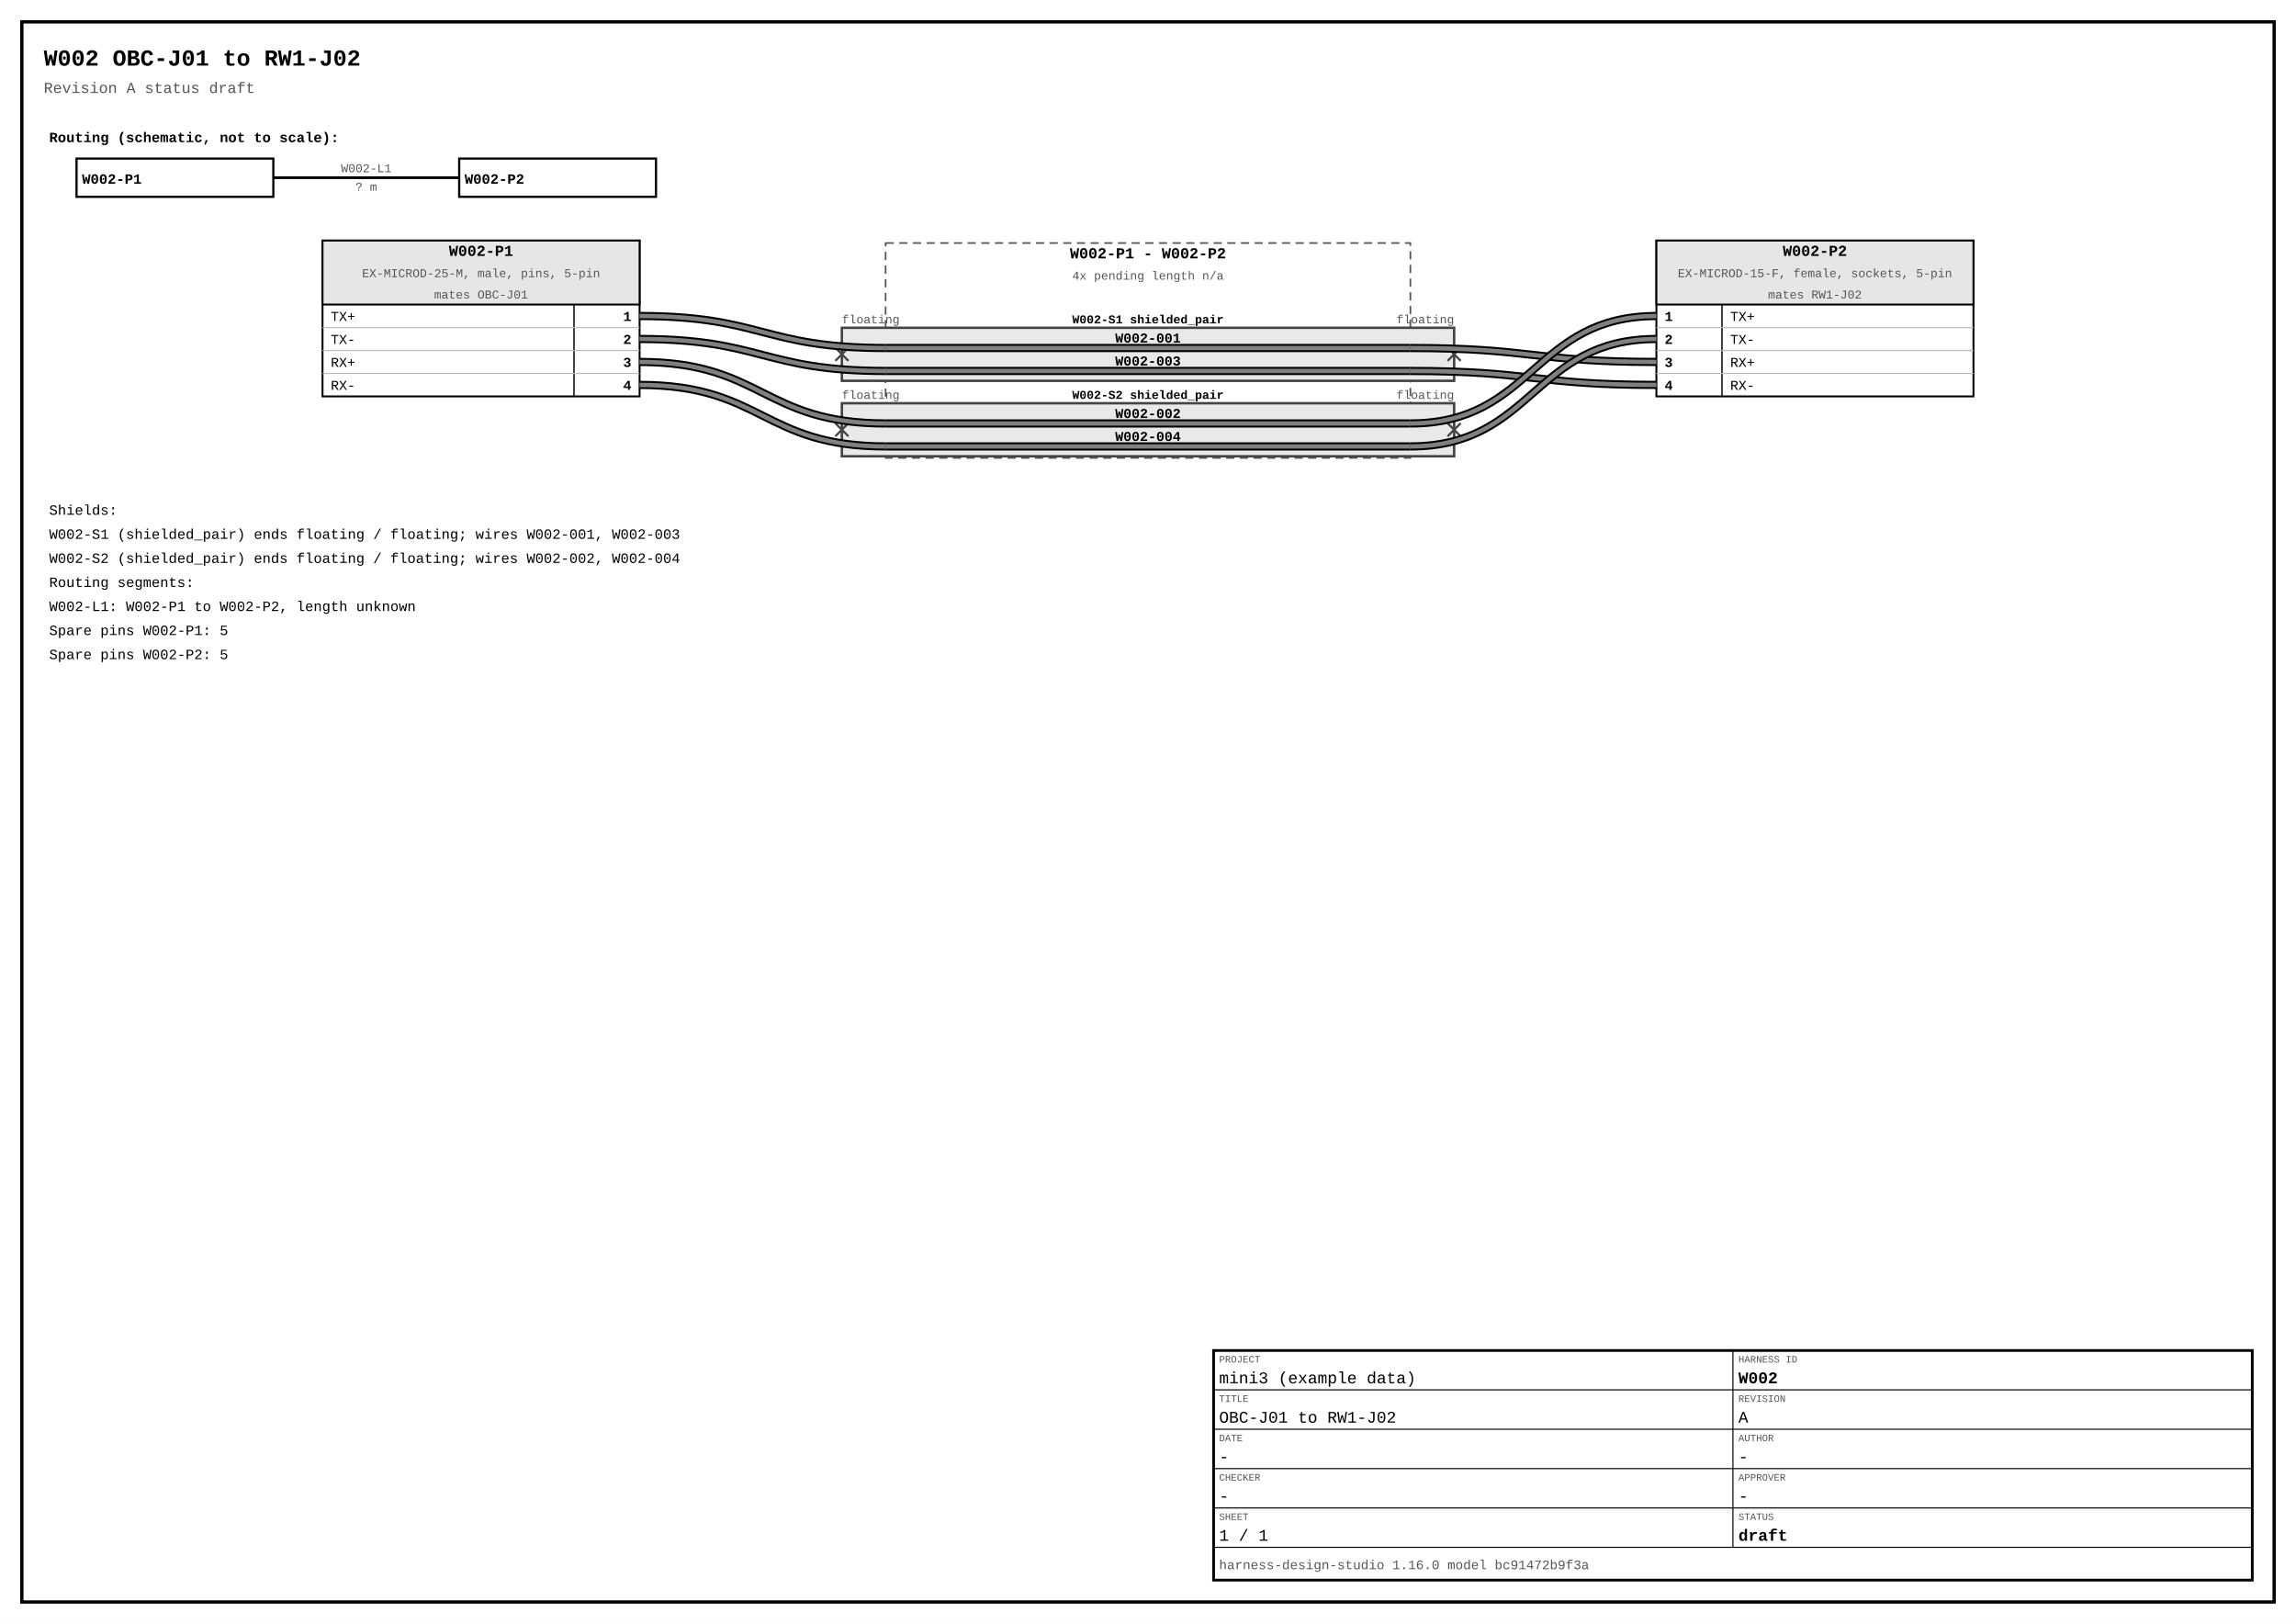
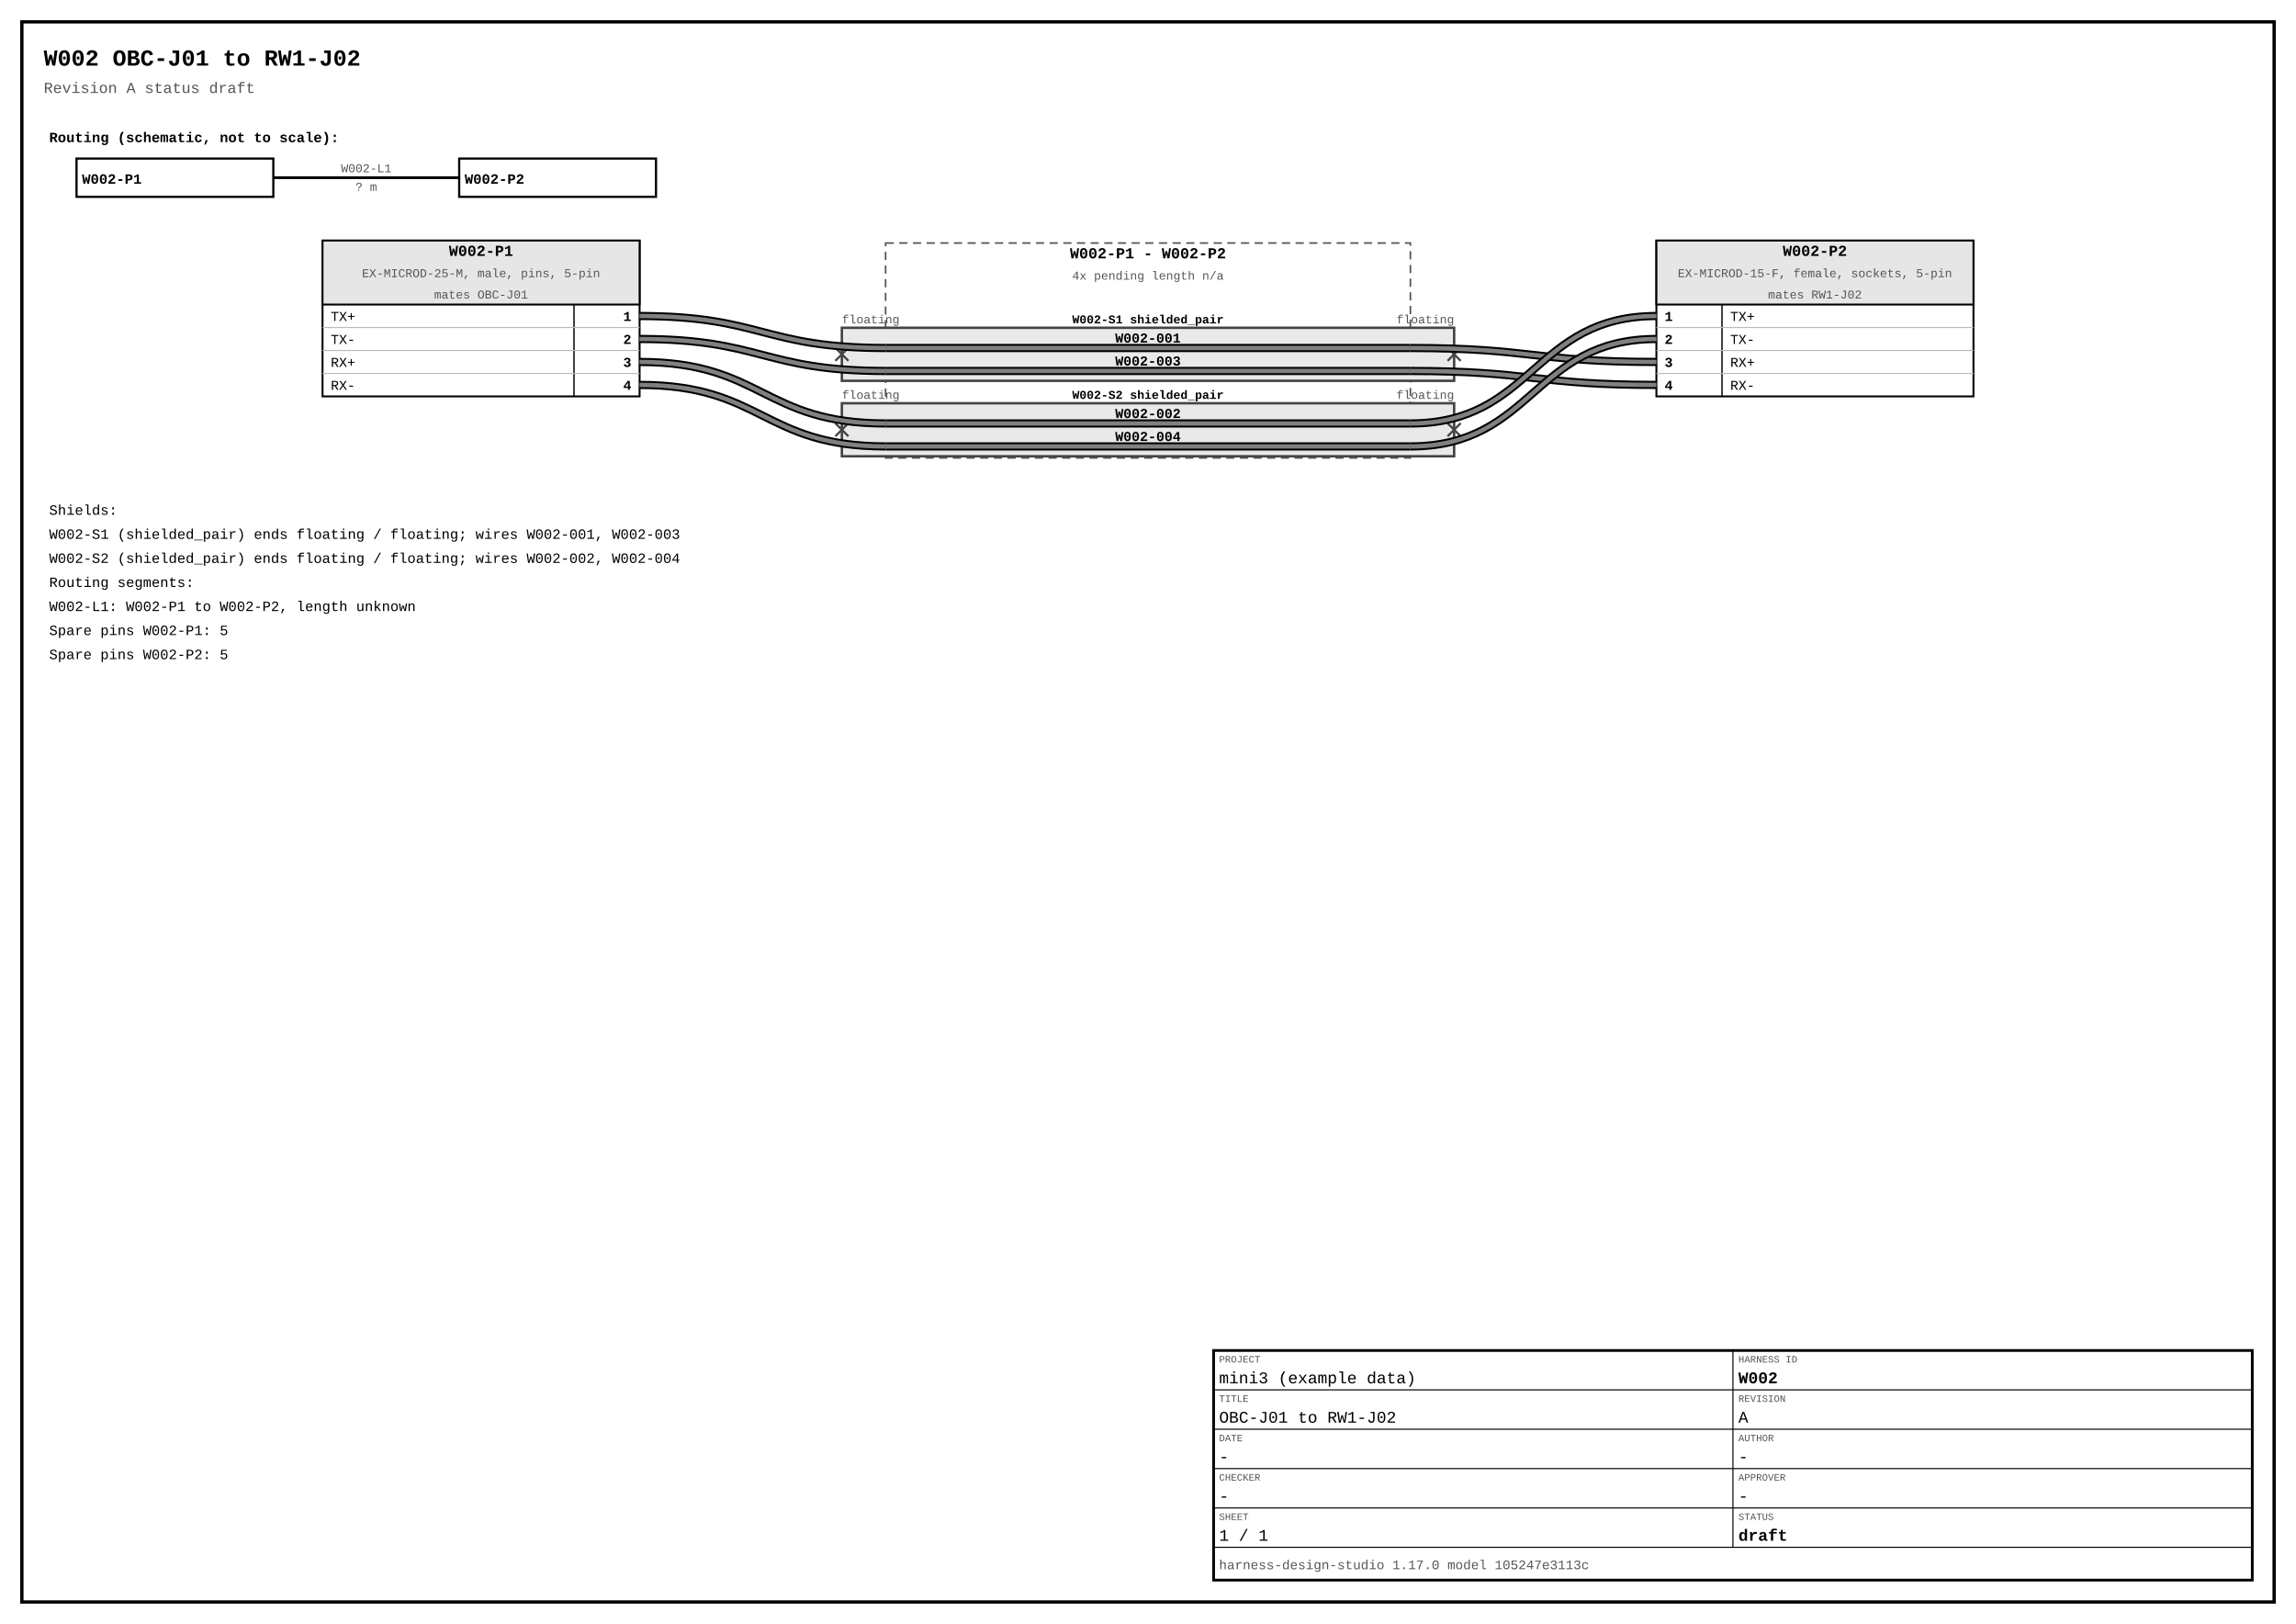
<svg xmlns="http://www.w3.org/2000/svg" width="420mm" height="297mm" viewBox="0 0 420 297" font-family="Courier New, Courier, monospace">
  <rect x="0" y="0" width="420" height="297" fill="#ffffff" />
  <rect x="4" y="4" width="412" height="289" fill="none" stroke="#000000" stroke-width="0.6" />
  <text x="8" y="12" font-size="4.2" font-weight="bold" text-anchor="start" fill="#000000">W002  OBC-J01 to RW1-J02</text>
  <text x="8" y="17" font-size="2.8" text-anchor="start" fill="#555555">Revision A  status draft</text>
  <text x="9" y="26" font-size="2.6" font-weight="bold" text-anchor="start" fill="#000000">Routing (schematic, not to scale):</text>
  <line x1="50" y1="32.5" x2="84" y2="32.5" stroke="#000000" stroke-width="0.5" />
  <text x="67" y="31.5" font-size="2.2" text-anchor="middle" fill="#555555">W002-L1</text>
  <text x="67" y="34.9" font-size="2.2" text-anchor="middle" fill="#555555">? m</text>
  <rect x="14" y="29" width="36" height="7" fill="#ffffff" stroke="#000000" stroke-width="0.4" />
  <text x="15" y="33.6" font-size="2.6" font-weight="bold" text-anchor="start" fill="#000000">W002-P1</text>
  <rect x="84" y="29" width="36" height="7" fill="#ffffff" stroke="#000000" stroke-width="0.4" />
  <text x="85" y="33.6" font-size="2.6" font-weight="bold" text-anchor="start" fill="#000000">W002-P2</text>
  <rect x="59" y="44" width="58" height="28.5" fill="#ffffff" stroke="#000000" stroke-width="0.35" />
  <rect x="59" y="44" width="58" height="11.7" fill="#e6e6e6" stroke="#000000" stroke-width="0.35" />
  <text x="88" y="46.8" font-size="2.8" font-weight="bold" text-anchor="middle" fill="#000000">W002-P1</text>
  <text x="88" y="50.7" font-size="2.2" text-anchor="middle" fill="#555555">EX-MICROD-25-M, male, pins, 5-pin</text>
  <text x="88" y="54.6" font-size="2.2" text-anchor="middle" fill="#555555">mates OBC-J01</text>
  <line x1="105" y1="55.7" x2="105" y2="72.5" stroke="#000000" stroke-width="0.25" />
  <line x1="59" y1="59.9" x2="117" y2="59.9" stroke="#bbbbbb" stroke-width="0.2" />
  <text x="60.5" y="58.7" font-size="2.5" text-anchor="start" fill="#000000" data-ref="sig/W002-P1/1">TX+</text>
  <text x="115.5" y="58.7" font-size="2.5" font-weight="bold" text-anchor="end" fill="#000000" data-ref="pin/W002-P1/1">1</text>
  <line x1="59" y1="64.1" x2="117" y2="64.1" stroke="#bbbbbb" stroke-width="0.2" />
  <text x="60.5" y="62.9" font-size="2.5" text-anchor="start" fill="#000000" data-ref="sig/W002-P1/2">TX-</text>
  <text x="115.5" y="62.9" font-size="2.5" font-weight="bold" text-anchor="end" fill="#000000" data-ref="pin/W002-P1/2">2</text>
  <line x1="59" y1="68.3" x2="117" y2="68.3" stroke="#bbbbbb" stroke-width="0.2" />
  <text x="60.5" y="67.1" font-size="2.5" text-anchor="start" fill="#000000" data-ref="sig/W002-P1/3">RX+</text>
  <text x="115.5" y="67.1" font-size="2.5" font-weight="bold" text-anchor="end" fill="#000000" data-ref="pin/W002-P1/3">3</text>
  <text x="60.5" y="71.3" font-size="2.5" text-anchor="start" fill="#000000" data-ref="sig/W002-P1/4">RX-</text>
  <text x="115.5" y="71.3" font-size="2.5" font-weight="bold" text-anchor="end" fill="#000000" data-ref="pin/W002-P1/4">4</text>
  <rect x="303" y="44" width="58" height="28.5" fill="#ffffff" stroke="#000000" stroke-width="0.35" />
  <rect x="303" y="44" width="58" height="11.7" fill="#e6e6e6" stroke="#000000" stroke-width="0.35" />
  <text x="332" y="46.8" font-size="2.8" font-weight="bold" text-anchor="middle" fill="#000000">W002-P2</text>
  <text x="332" y="50.7" font-size="2.2" text-anchor="middle" fill="#555555">EX-MICROD-15-F, female, sockets, 5-pin</text>
  <text x="332" y="54.6" font-size="2.2" text-anchor="middle" fill="#555555">mates RW1-J02</text>
  <line x1="315" y1="55.7" x2="315" y2="72.5" stroke="#000000" stroke-width="0.25" />
  <line x1="303" y1="59.9" x2="361" y2="59.9" stroke="#bbbbbb" stroke-width="0.2" />
  <text x="304.5" y="58.7" font-size="2.5" font-weight="bold" text-anchor="start" fill="#000000" data-ref="pin/W002-P2/1">1</text>
  <text x="316.5" y="58.7" font-size="2.5" text-anchor="start" fill="#000000" data-ref="sig/W002-P2/1">TX+</text>
  <line x1="303" y1="64.1" x2="361" y2="64.1" stroke="#bbbbbb" stroke-width="0.2" />
  <text x="304.5" y="62.9" font-size="2.5" font-weight="bold" text-anchor="start" fill="#000000" data-ref="pin/W002-P2/2">2</text>
  <text x="316.5" y="62.9" font-size="2.5" text-anchor="start" fill="#000000" data-ref="sig/W002-P2/2">TX-</text>
  <line x1="303" y1="68.3" x2="361" y2="68.3" stroke="#bbbbbb" stroke-width="0.2" />
  <text x="304.5" y="67.1" font-size="2.5" font-weight="bold" text-anchor="start" fill="#000000" data-ref="pin/W002-P2/3">3</text>
  <text x="316.5" y="67.1" font-size="2.5" text-anchor="start" fill="#000000" data-ref="sig/W002-P2/3">RX+</text>
  <text x="304.5" y="71.3" font-size="2.5" font-weight="bold" text-anchor="start" fill="#000000" data-ref="pin/W002-P2/4">4</text>
  <text x="316.5" y="71.3" font-size="2.5" text-anchor="start" fill="#000000" data-ref="sig/W002-P2/4">RX-</text>
  <rect x="162" y="44.45" width="96" height="39.3" fill="none" stroke="#555555" stroke-width="0.3" stroke-dasharray="1.5 1" />
  <text x="210" y="47.25" font-size="2.8" font-weight="bold" text-anchor="middle" fill="#000000">W002-P1 - W002-P2</text>
  <text x="210" y="51.15" font-size="2.2" text-anchor="middle" fill="#555555">4x  pending  length n/a</text>
  <rect x="154" y="59.95" width="112" height="9.7" fill="#e9e9e9" stroke="#444444" stroke-width="0.45" />
  <text x="210" y="59.15" font-size="2.2" font-weight="bold" text-anchor="middle" fill="#000000">W002-S1  shielded_pair</text>
  <text x="154" y="59.15" font-size="2.2" text-anchor="start" fill="#555555">floating</text>
  <text x="266" y="59.15" font-size="2.2" text-anchor="end" fill="#555555">floating</text>
  <line x1="152.8" y1="63.6" x2="155.2" y2="66" stroke="#444444" stroke-width="0.4" />
  <line x1="152.8" y1="66" x2="155.2" y2="63.6" stroke="#444444" stroke-width="0.4" />
  <line x1="264.8" y1="63.6" x2="267.2" y2="66" stroke="#444444" stroke-width="0.4" />
  <line x1="264.8" y1="66" x2="267.2" y2="63.6" stroke="#444444" stroke-width="0.4" />
  <rect x="154" y="73.75" width="112" height="9.7" fill="#e9e9e9" stroke="#444444" stroke-width="0.45" />
  <text x="210" y="72.95" font-size="2.2" font-weight="bold" text-anchor="middle" fill="#000000">W002-S2  shielded_pair</text>
  <text x="154" y="72.95" font-size="2.2" text-anchor="start" fill="#555555">floating</text>
  <text x="266" y="72.95" font-size="2.2" text-anchor="end" fill="#555555">floating</text>
  <line x1="152.8" y1="77.4" x2="155.2" y2="79.8" stroke="#444444" stroke-width="0.4" />
  <line x1="152.8" y1="79.8" x2="155.2" y2="77.4" stroke="#444444" stroke-width="0.4" />
  <line x1="264.8" y1="77.4" x2="267.2" y2="79.8" stroke="#444444" stroke-width="0.4" />
  <line x1="264.8" y1="79.8" x2="267.2" y2="77.4" stroke="#444444" stroke-width="0.4" />
  <path d="M 117 57.8 C 139.5 57.8 139.5 63.65 162 63.65" fill="none" stroke="#000000" stroke-width="1.5" />
  <line x1="162" y1="63.65" x2="258" y2="63.65" stroke="#000000" stroke-width="1.5" />
  <path d="M 258 63.65 C 280.5 63.65 280.5 66.2 303 66.2" fill="none" stroke="#000000" stroke-width="1.5" />
  <path d="M 117 57.8 C 139.5 57.8 139.5 63.65 162 63.65" fill="none" stroke="#808080" stroke-width="0.8" />
  <line x1="162" y1="63.65" x2="258" y2="63.65" stroke="#808080" stroke-width="0.8" />
  <path d="M 258 63.65 C 280.5 63.65 280.5 66.2 303 66.2" fill="none" stroke="#808080" stroke-width="0.8" />
  <text x="210" y="62.65" font-size="2.5" font-weight="bold" text-anchor="middle" fill="#000000">W002-001</text>
  <path d="M 117 62 C 139.5 62 139.5 67.85 162 67.85" fill="none" stroke="#000000" stroke-width="1.5" />
  <line x1="162" y1="67.85" x2="258" y2="67.85" stroke="#000000" stroke-width="1.5" />
  <path d="M 258 67.85 C 280.5 67.85 280.5 70.4 303 70.4" fill="none" stroke="#000000" stroke-width="1.5" />
  <path d="M 117 62 C 139.5 62 139.5 67.85 162 67.85" fill="none" stroke="#808080" stroke-width="0.8" />
  <line x1="162" y1="67.85" x2="258" y2="67.85" stroke="#808080" stroke-width="0.8" />
  <path d="M 258 67.85 C 280.5 67.85 280.5 70.4 303 70.4" fill="none" stroke="#808080" stroke-width="0.8" />
  <text x="210" y="66.85" font-size="2.5" font-weight="bold" text-anchor="middle" fill="#000000">W002-003</text>
  <path d="M 117 66.2 C 139.5 66.2 139.5 77.45 162 77.45" fill="none" stroke="#000000" stroke-width="1.5" />
  <line x1="162" y1="77.45" x2="258" y2="77.45" stroke="#000000" stroke-width="1.5" />
  <path d="M 258 77.45 C 280.5 77.45 280.5 57.8 303 57.8" fill="none" stroke="#000000" stroke-width="1.5" />
  <path d="M 117 66.2 C 139.5 66.2 139.5 77.45 162 77.45" fill="none" stroke="#808080" stroke-width="0.8" />
  <line x1="162" y1="77.45" x2="258" y2="77.45" stroke="#808080" stroke-width="0.8" />
  <path d="M 258 77.45 C 280.5 77.45 280.5 57.8 303 57.8" fill="none" stroke="#808080" stroke-width="0.8" />
  <text x="210" y="76.45" font-size="2.5" font-weight="bold" text-anchor="middle" fill="#000000">W002-002</text>
  <path d="M 117 70.4 C 139.5 70.4 139.5 81.65 162 81.65" fill="none" stroke="#000000" stroke-width="1.5" />
  <line x1="162" y1="81.65" x2="258" y2="81.65" stroke="#000000" stroke-width="1.5" />
  <path d="M 258 81.65 C 280.5 81.65 280.5 62 303 62" fill="none" stroke="#000000" stroke-width="1.5" />
  <path d="M 117 70.4 C 139.5 70.4 139.5 81.65 162 81.65" fill="none" stroke="#808080" stroke-width="0.8" />
  <line x1="162" y1="81.65" x2="258" y2="81.65" stroke="#808080" stroke-width="0.8" />
  <path d="M 258 81.65 C 280.5 81.65 280.5 62 303 62" fill="none" stroke="#808080" stroke-width="0.8" />
  <text x="210" y="80.65" font-size="2.5" font-weight="bold" text-anchor="middle" fill="#000000">W002-004</text>
  <text x="9" y="94.15" font-size="2.6" text-anchor="start" fill="#000000">Shields:</text>
  <text x="9" y="98.55" font-size="2.6" text-anchor="start" fill="#000000">  W002-S1 (shielded_pair) ends floating / floating; wires W002-001, W002-003</text>
  <text x="9" y="102.95" font-size="2.6" text-anchor="start" fill="#000000">  W002-S2 (shielded_pair) ends floating / floating; wires W002-002, W002-004</text>
  <text x="9" y="107.35" font-size="2.6" text-anchor="start" fill="#000000">Routing segments:</text>
  <text x="9" y="111.75" font-size="2.6" text-anchor="start" fill="#000000">  W002-L1: W002-P1 to W002-P2, length unknown</text>
  <text x="9" y="116.15" font-size="2.6" text-anchor="start" fill="#000000">Spare pins W002-P1: 5</text>
  <text x="9" y="120.55" font-size="2.6" text-anchor="start" fill="#000000">Spare pins W002-P2: 5</text>
  <rect x="222" y="247" width="190" height="42" fill="none" stroke="#000000" stroke-width="0.5" />
  <line x1="222" y1="247" x2="317" y2="247" stroke="#000000" stroke-width="0.2" />
  <text x="223" y="249.2" font-size="1.8" text-anchor="start" fill="#555555">PROJECT</text>
  <text x="223" y="253" font-size="3" text-anchor="start" fill="#000000">mini3 (example data)</text>
  <line x1="317" y1="247" x2="412" y2="247" stroke="#000000" stroke-width="0.2" />
  <text x="318" y="249.2" font-size="1.8" text-anchor="start" fill="#555555">HARNESS ID</text>
  <text x="318" y="253" font-size="3" font-weight="bold" text-anchor="start" fill="#000000">W002</text>
  <line x1="222" y1="254.2" x2="317" y2="254.2" stroke="#000000" stroke-width="0.2" />
  <text x="223" y="256.4" font-size="1.8" text-anchor="start" fill="#555555">TITLE</text>
  <text x="223" y="260.2" font-size="3" text-anchor="start" fill="#000000">OBC-J01 to RW1-J02</text>
  <line x1="317" y1="254.2" x2="412" y2="254.2" stroke="#000000" stroke-width="0.2" />
  <text x="318" y="256.4" font-size="1.8" text-anchor="start" fill="#555555">REVISION</text>
  <text x="318" y="260.2" font-size="3" text-anchor="start" fill="#000000">A</text>
  <line x1="222" y1="261.4" x2="317" y2="261.4" stroke="#000000" stroke-width="0.2" />
  <text x="223" y="263.6" font-size="1.8" text-anchor="start" fill="#555555">DATE</text>
  <text x="223" y="267.4" font-size="3" text-anchor="start" fill="#000000">-</text>
  <line x1="317" y1="261.4" x2="412" y2="261.4" stroke="#000000" stroke-width="0.2" />
  <text x="318" y="263.6" font-size="1.8" text-anchor="start" fill="#555555">AUTHOR</text>
  <text x="318" y="267.4" font-size="3" text-anchor="start" fill="#000000">-</text>
  <line x1="222" y1="268.6" x2="317" y2="268.6" stroke="#000000" stroke-width="0.2" />
  <text x="223" y="270.8" font-size="1.8" text-anchor="start" fill="#555555">CHECKER</text>
  <text x="223" y="274.6" font-size="3" text-anchor="start" fill="#000000">-</text>
  <line x1="317" y1="268.6" x2="412" y2="268.6" stroke="#000000" stroke-width="0.2" />
  <text x="318" y="270.8" font-size="1.8" text-anchor="start" fill="#555555">APPROVER</text>
  <text x="318" y="274.6" font-size="3" text-anchor="start" fill="#000000">-</text>
  <line x1="222" y1="275.8" x2="317" y2="275.8" stroke="#000000" stroke-width="0.2" />
  <text x="223" y="278" font-size="1.8" text-anchor="start" fill="#555555">SHEET</text>
  <text x="223" y="281.8" font-size="3" text-anchor="start" fill="#000000">1 / 1</text>
  <line x1="317" y1="275.8" x2="412" y2="275.8" stroke="#000000" stroke-width="0.2" />
  <text x="318" y="278" font-size="1.8" text-anchor="start" fill="#555555">STATUS</text>
  <text x="318" y="281.8" font-size="3" font-weight="bold" text-anchor="start" fill="#000000">draft</text>
  <line x1="317" y1="247" x2="317" y2="283" stroke="#000000" stroke-width="0.2" />
  <line x1="222" y1="283" x2="412" y2="283" stroke="#000000" stroke-width="0.2" />
-   <text x="223" y="287" font-size="2.4" text-anchor="start" fill="#555555">harness-design-studio 1.16.0 model bc91472b9f3a</text>
+   <text x="223" y="287" font-size="2.4" text-anchor="start" fill="#555555">harness-design-studio 1.17.0 model 105247e3113c</text>
</svg>
